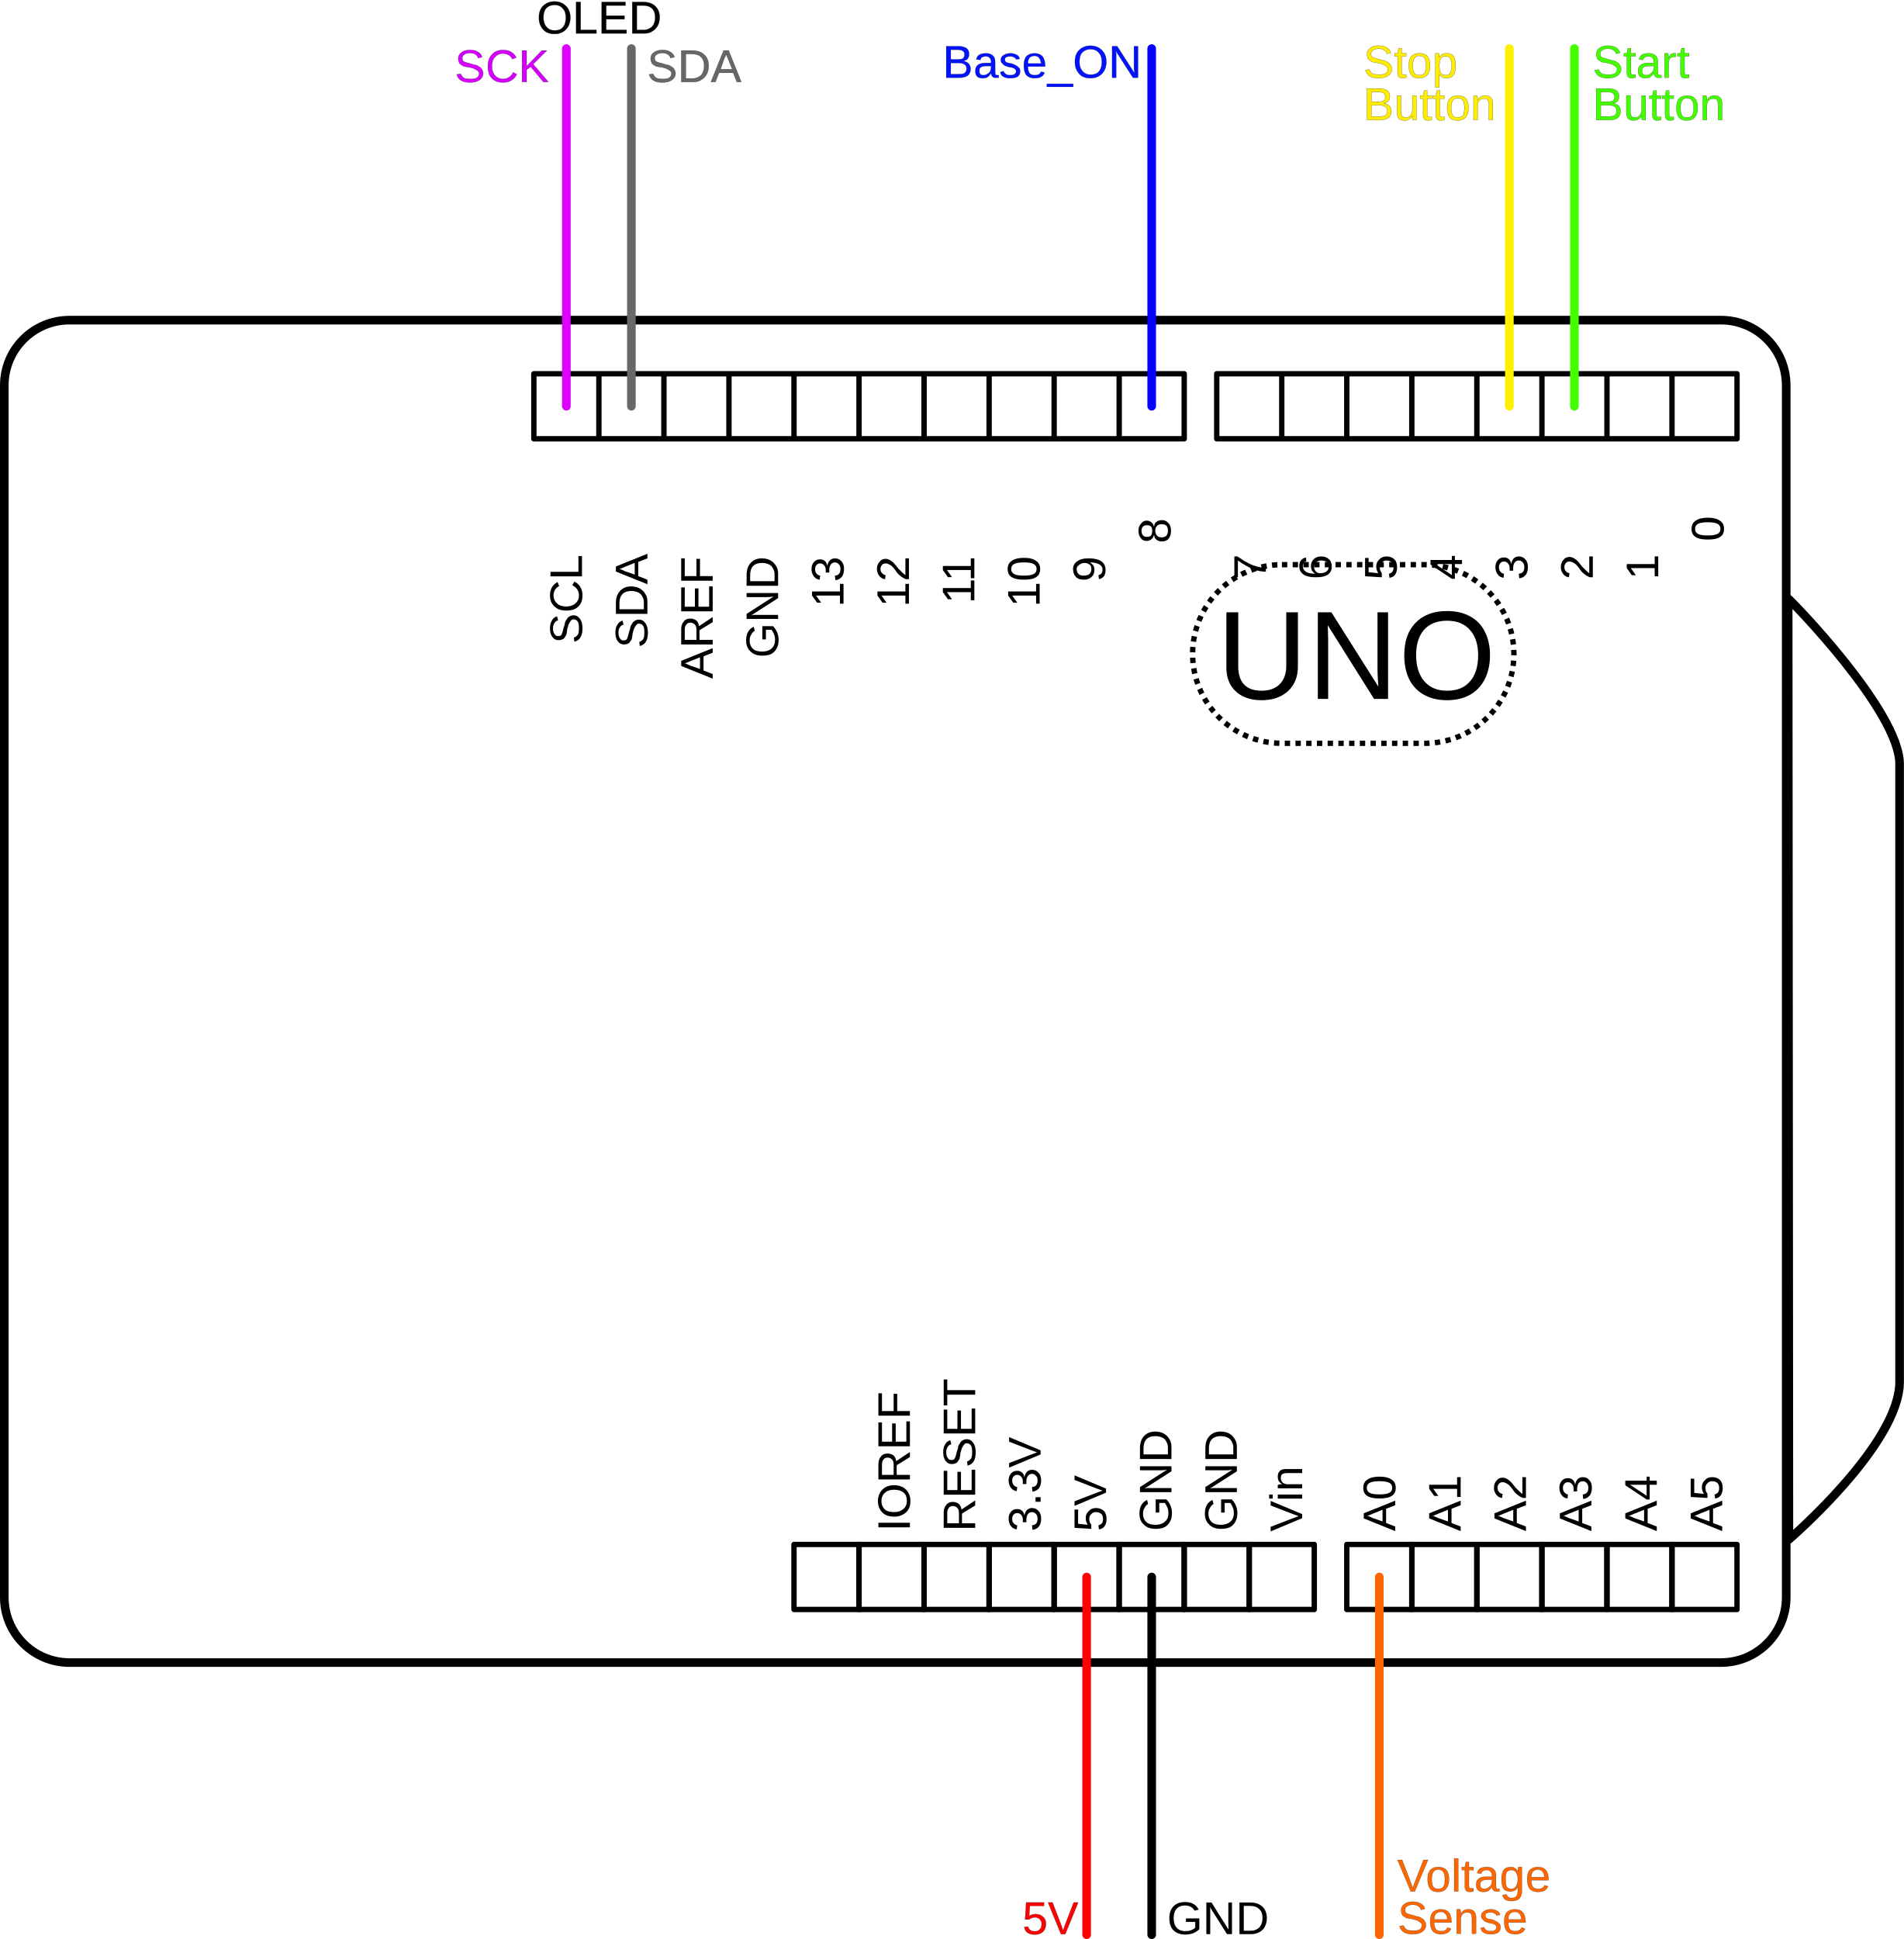
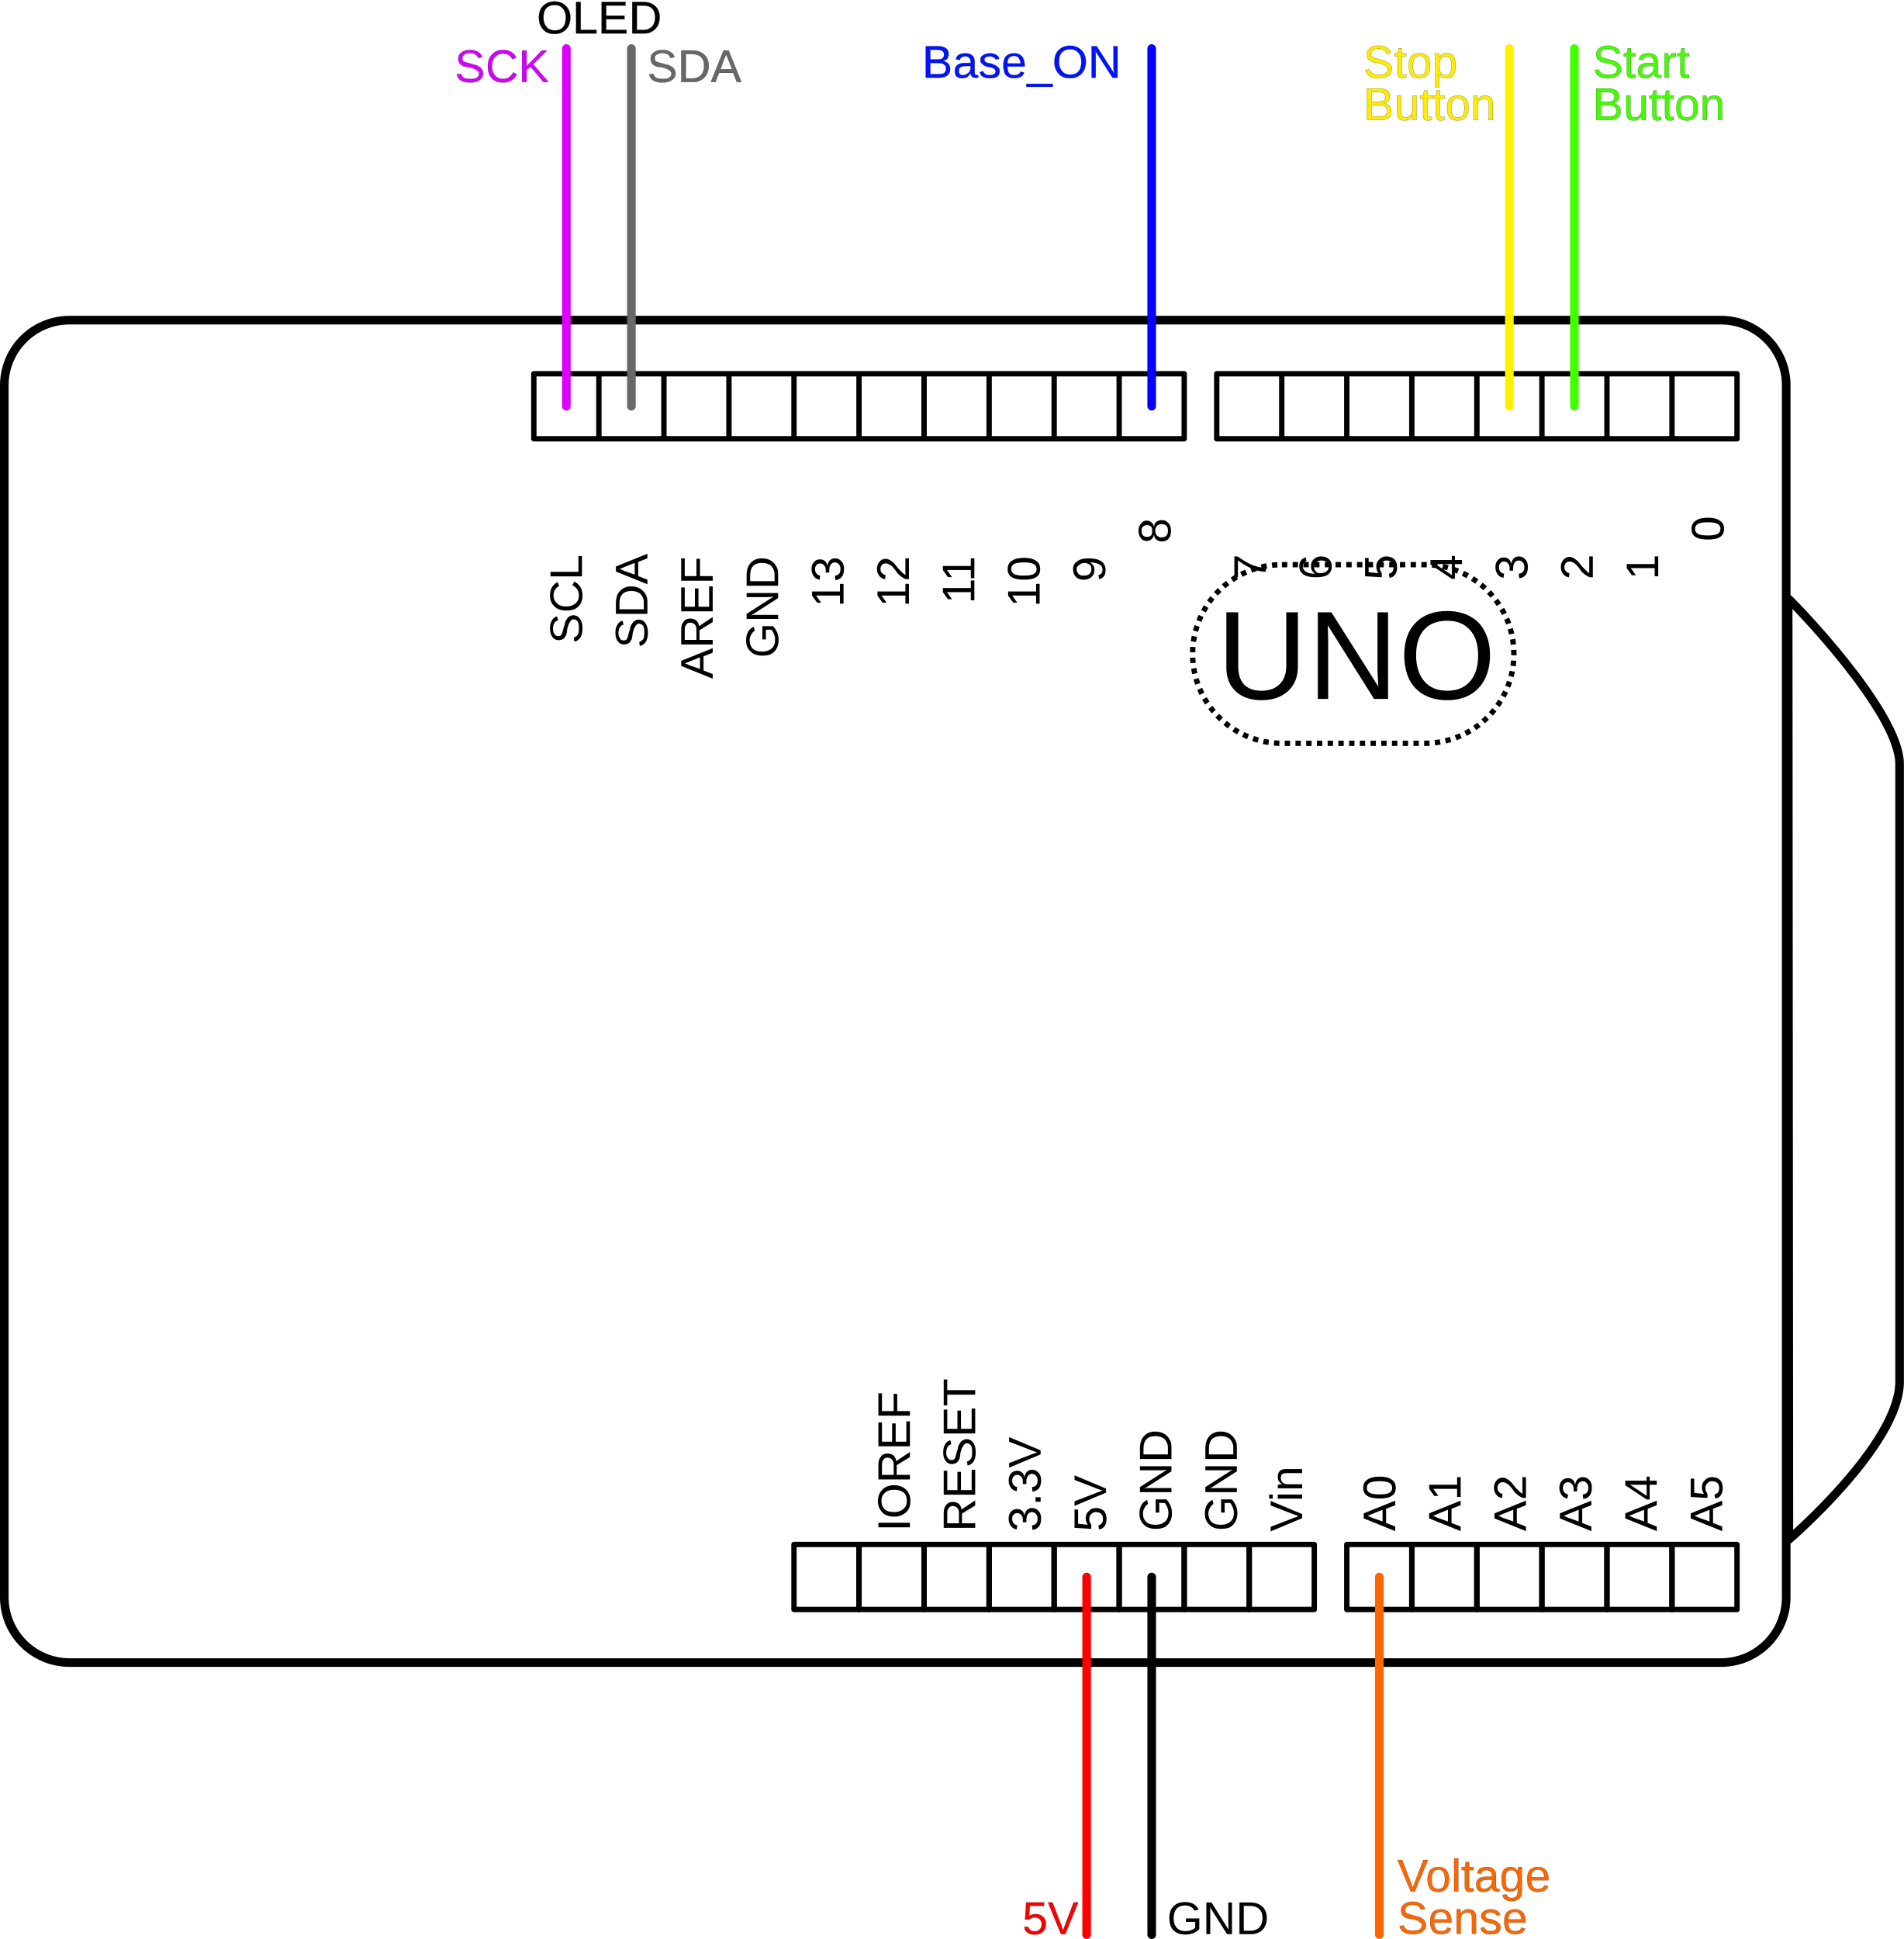
<svg xmlns="http://www.w3.org/2000/svg" width="138.101mm" height="140.639mm" viewBox="0 0 138.101 140.639" version="1.1" id="svg1" xml:space="preserve">
  <defs id="defs1" />
  <g id="layer1" transform="translate(-76.53178,-86.50593)">
    <path id="rect2" style="fill:#000000;fill-opacity:0;stroke:#000000;stroke-width:0.625;stroke-linejoin:round;stroke-miterlimit:4;stroke-dasharray:none;stroke-opacity:1" d="m 81.583,109.726 c -2.625,0 -4.739,2.115 -4.739,4.74 v 87.89 c 0,2.626 2.114,4.739 4.739,4.739 H 201.356 c 2.626,0 4.739,-2.114 4.739,-4.739 v -87.89 c 0,-2.625 -2.114,-4.74 -4.739,-4.74 z m 124.654,20.197 0.053,68.244 c 0,0 8.029,-6.896 8.029,-11.432 v -44.815 c 0,-3.803 -7.83,-11.806 -8.082,-11.996 z" />
    <path id="rect9-5-9-3" style="fill-opacity:0;stroke:#000000;stroke-width:0.389;stroke-linejoin:round" d="m 178.939,113.615 h 4.717 v 4.717 h -4.717 z m -4.717,0 h 4.717 v 4.717 h -4.717 z m -4.717,0 h 4.717 v 4.717 h -4.717 z m -4.717,-2e-5 h 4.717 v 4.717 h -4.717 z m 33.022,2e-5 h 4.717 v 4.717 h -4.717 z m -4.717,0 h 4.717 v 4.717 h -4.717 z m -4.717,0 h 4.717 v 4.717 h -4.717 z m -4.717,-2e-5 h 4.717 v 4.717 h -4.717 z" />
    <path style="fill-opacity:0;stroke:#000000;stroke-width:0.389;stroke-linejoin:round" d="m 183.657,198.528 h 4.717 v 4.717 h -4.717 z" id="path15" />
    <path style="fill-opacity:0;stroke:#000000;stroke-width:0.389;stroke-linejoin:round" d="m 188.374,198.528 h 4.717 v 4.717 h -4.717 z" id="path14" />
    <path style="fill-opacity:0;stroke:#000000;stroke-width:0.389;stroke-linejoin:round" d="m 193.092,198.528 h 4.717 v 4.717 h -4.717 z" id="path13" />
    <path style="fill-opacity:0;stroke:#000000;stroke-width:0.389;stroke-linejoin:round" d="m 197.809,198.528 h 4.717 v 4.717 h -4.717 z" id="path12" />
    <path style="fill-opacity:0;stroke:#000000;stroke-width:0.389;stroke-linejoin:round" d="m 162.428,198.528 h 4.717 v 4.717 h -4.717 z" id="path11" />
    <path style="fill-opacity:0;stroke:#000000;stroke-width:0.389;stroke-linejoin:round" d="m 167.146,198.528 h 4.717 v 4.717 h -4.717 z" id="path10" />
    <path style="fill-opacity:0;stroke:#000000;stroke-width:0.389;stroke-linejoin:round" d="m 174.222,198.528 h 4.717 v 4.717 h -4.717 z" id="path9" />
    <path style="fill-opacity:0;stroke:#000000;stroke-width:0.389;stroke-linejoin:round" d="m 178.939,198.528 h 4.717 v 4.717 h -4.717 z" id="rect9-5-9-3-4" />
    <path style="fill-opacity:0;stroke:#000000;stroke-width:0.389;stroke-linejoin:round" d="m 143.559,198.528 h 4.717 v 4.717 h -4.717 z" id="path15-8" />
    <path style="fill-opacity:0;stroke:#000000;stroke-width:0.389;stroke-linejoin:round" d="m 148.276,198.528 h 4.717 v 4.717 h -4.717 z" id="path14-3" />
    <path style="fill-opacity:0;stroke:#000000;stroke-width:0.389;stroke-linejoin:round" d="m 152.994,198.528 h 4.717 v 4.717 h -4.717 z" id="path13-8" />
    <path style="fill-opacity:0;stroke:#000000;stroke-width:0.389;stroke-linejoin:round" d="m 157.711,198.528 h 4.717 v 4.717 h -4.717 z" id="path12-3" />
    <path style="fill-opacity:0;stroke:#000000;stroke-width:0.389;stroke-linejoin:round" d="m 134.124,198.528 h 4.717 v 4.717 h -4.717 z" id="path9-0" />
    <path style="fill-opacity:0;stroke:#000000;stroke-width:0.389;stroke-linejoin:round" d="m 138.841,198.528 h 4.717 v 4.717 h -4.717 z" id="rect9-5-9-3-4-8" />
    <path id="rect9-5-9-3-0" style="fill-opacity:0;stroke:#000000;stroke-width:0.389;stroke-linejoin:round" d="m 138.841,113.615 h 4.717 v 4.717 h -4.717 z m -4.717,0 h 4.717 v 4.717 h -4.717 z m -14.152,2e-5 h 4.717 v 4.717 h -4.717 z m -4.717,-2e-5 h 4.717 v 4.717 h -4.717 z m 14.152,0 h 4.717 v 4.717 h -4.717 z m -4.717,-2e-5 h 4.717 v 4.717 h -4.717 z m 33.022,2e-5 h 4.717 v 4.717 h -4.717 z m -4.717,0 h 4.717 v 4.717 h -4.717 z m -4.717,0 h 4.717 v 4.717 h -4.717 z m -4.717,-2e-5 h 4.717 v 4.717 h -4.717 z" />
    <text xml:space="preserve" style="font-size:9.118px;fill:#000000;fill-opacity:0;stroke:#000000;stroke-width:0.474;stroke-linejoin:round;stroke-miterlimit:4;stroke-dasharray:none;stroke-opacity:1" x="164.787" y="137.202" id="text15">
      <tspan id="tspan15" style="font-style:normal;font-variant:normal;font-weight:normal;font-stretch:normal;font-family:Arial;-inkscape-font-specification:Arial;fill:#000000;fill-opacity:1;stroke:#000000;stroke-width:0.474;stroke-opacity:0" x="164.787" y="137.202">UNO</tspan>
    </text>
    <rect style="fill:#000000;fill-opacity:0;stroke:#000000;stroke-width:0.389;stroke-linejoin:round;stroke-miterlimit:4;stroke-dasharray:0.389, 0.389;stroke-dashoffset:0;stroke-opacity:1" id="rect15" width="23.305" height="12.958" x="163.038" y="127.462" ry="6.479" />
    <text xml:space="preserve" style="font-style:normal;font-variant:normal;font-weight:normal;font-stretch:normal;font-size:1.411px;line-height:1.425;font-family:Arial;-inkscape-font-specification:Arial;text-align:end;writing-mode:lr-tb;text-anchor:end;white-space:pre;inline-size:1.419;display:inline;fill:#000000;fill-opacity:1;stroke:#000000;stroke-width:0.117;stroke-linejoin:round;stroke-miterlimit:4;stroke-dasharray:none;stroke-dashoffset:0;stroke-opacity:0" x="-100.515" y="115.769" id="text16" transform="matrix(0,-2.35871,2.35871,0,-104.7151,-117.768)">
-       <tspan x="-100.515" y="115.769" id="tspan3">7
+       <tspan x="-100.515" y="115.769" id="tspan1">7
</tspan>
-       <tspan x="-100.515" y="117.78" id="tspan4">6
+       <tspan x="-100.515" y="117.78" id="tspan2">6
</tspan>
-       <tspan x="-100.515" y="119.791" id="tspan5">5
+       <tspan x="-100.515" y="119.791" id="tspan47">5
</tspan>
-       <tspan x="-100.515" y="121.801" id="tspan6">4
+       <tspan x="-100.515" y="121.801" id="tspan48">4
</tspan>
-       <tspan x="-100.515" y="123.812" id="tspan7">3
+       <tspan x="-100.515" y="123.812" id="tspan49">3
</tspan>
-       <tspan x="-100.515" y="125.823" id="tspan8">2
+       <tspan x="-100.515" y="125.823" id="tspan50">2
</tspan>
-       <tspan x="-100.515" y="127.834" id="tspan9">1
+       <tspan x="-100.515" y="127.834" id="tspan51">1
</tspan>
-       <tspan x="-100.515" y="129.845" id="tspan10">0</tspan>
+       <tspan x="-100.515" y="129.845" id="tspan52">0</tspan>
    </text>
    <text xml:space="preserve" style="font-style:normal;font-variant:normal;font-weight:normal;font-stretch:normal;font-size:1.411px;line-height:1.425;font-family:Arial;-inkscape-font-specification:Arial;text-align:end;writing-mode:lr-tb;text-anchor:end;white-space:pre;inline-size:4.81;display:inline;fill:#000000;fill-opacity:1;stroke:#000000;stroke-width:0.117;stroke-linejoin:round;stroke-miterlimit:4;stroke-dasharray:none;stroke-dashoffset:0;stroke-opacity:0" x="-100.515" y="115.769" id="text16-2" transform="matrix(0,-2.35871,2.35871,0,-154.3205,-117.6298)">
-       <tspan x="-100.515" y="115.769" id="tspan11">SCL
+       <tspan x="-100.515" y="115.769" id="tspan53">SCL
</tspan>
-       <tspan x="-100.515" y="117.78" id="tspan12">SDA
+       <tspan x="-100.515" y="117.78" id="tspan54">SDA
</tspan>
-       <tspan x="-100.515" y="119.791" id="tspan13">AREF
+       <tspan x="-100.515" y="119.791" id="tspan55">AREF
</tspan>
-       <tspan x="-100.515" y="121.801" id="tspan14">GND
+       <tspan x="-100.515" y="121.801" id="tspan56">GND
</tspan>
-       <tspan x="-100.515" y="123.812" id="tspan16">13
+       <tspan x="-100.515" y="123.812" id="tspan57">13
</tspan>
-       <tspan x="-100.515" y="125.823" id="tspan17">12
+       <tspan x="-100.515" y="125.823" id="tspan58">12
</tspan>
-       <tspan x="-100.515" y="127.834" id="tspan18">11
+       <tspan x="-100.515" y="127.834" id="tspan59">11
</tspan>
-       <tspan x="-100.515" y="129.845" id="tspan19">10
+       <tspan x="-100.515" y="129.845" id="tspan60">10
</tspan>
-       <tspan x="-100.515" y="131.856" id="tspan20">9
+       <tspan x="-100.515" y="131.856" id="tspan61">9
</tspan>
-       <tspan x="-100.515" y="133.866" id="tspan21">8</tspan>
+       <tspan x="-100.515" y="133.866" id="tspan62">8</tspan>
    </text>
    <text xml:space="preserve" style="font-style:normal;font-variant:normal;font-weight:normal;font-stretch:normal;font-size:1.411px;line-height:1.425;font-family:Arial;-inkscape-font-specification:Arial;text-align:start;writing-mode:lr-tb;text-anchor:start;white-space:pre;inline-size:4.81;display:inline;fill:#000000;fill-opacity:1;stroke:#000000;stroke-width:0.117;stroke-linejoin:round;stroke-miterlimit:4;stroke-dasharray:none;stroke-dashoffset:0;stroke-opacity:0" x="-104.283" y="115.769" id="text16-2-4" transform="matrix(0,-2.35871,2.35871,0,-95.33041,-48.40849)">
-       <tspan x="-104.283" y="115.769" id="tspan22">A0
+       <tspan x="-104.283" y="115.769" id="tspan63">A0
</tspan>
-       <tspan x="-104.283" y="117.78" id="tspan23">A1
+       <tspan x="-104.283" y="117.78" id="tspan64">A1
</tspan>
-       <tspan x="-104.283" y="119.791" id="tspan24">A2
+       <tspan x="-104.283" y="119.791" id="tspan65">A2
</tspan>
-       <tspan x="-104.283" y="121.801" id="tspan25">A3
+       <tspan x="-104.283" y="121.801" id="tspan66">A3
</tspan>
-       <tspan x="-104.283" y="123.812" id="tspan26">A4
+       <tspan x="-104.283" y="123.812" id="tspan67">A4
</tspan>
-       <tspan x="-104.283" y="125.823" id="tspan27">A5</tspan>
+       <tspan x="-104.283" y="125.823" id="tspan68">A5</tspan>
    </text>
    <text xml:space="preserve" style="font-style:normal;font-variant:normal;font-weight:normal;font-stretch:normal;font-size:1.411px;line-height:1.425;font-family:Arial;-inkscape-font-specification:Arial;text-align:start;writing-mode:lr-tb;text-anchor:start;white-space:pre;inline-size:4.81;display:inline;fill:#000000;fill-opacity:1;stroke:#000000;stroke-width:0.117;stroke-linejoin:round;stroke-miterlimit:4;stroke-dasharray:none;stroke-dashoffset:0;stroke-opacity:0" x="-104.283" y="115.769" id="text16-2-4-5" transform="matrix(0,-2.35871,2.35871,0,-135.2793,-48.38898)">
-       <tspan x="-104.283" y="115.769" id="tspan29">
+       <tspan x="-104.283" y="115.769" id="tspan69">
</tspan>
-       <tspan x="-104.283" y="117.78" id="tspan30">IOREF
+       <tspan x="-104.283" y="117.78" id="tspan70">IOREF
</tspan>
-       <tspan x="-104.283" y="119.791" id="tspan31">RESET
+       <tspan x="-104.283" y="119.791" id="tspan71">RESET
</tspan>
-       <tspan x="-104.283" y="121.801" id="tspan32">3.3V
+       <tspan x="-104.283" y="121.801" id="tspan72">3.3V
</tspan>
-       <tspan x="-104.283" y="123.812" id="tspan33">5V
+       <tspan x="-104.283" y="123.812" id="tspan73">5V
</tspan>
-       <tspan x="-104.283" y="125.823" id="tspan34">GND
+       <tspan x="-104.283" y="125.823" id="tspan74">GND
</tspan>
-       <tspan x="-104.283" y="127.834" id="tspan35">GND
+       <tspan x="-104.283" y="127.834" id="tspan75">GND
</tspan>
-       <tspan x="-104.283" y="129.845" id="tspan36">Vin</tspan>
+       <tspan x="-104.283" y="129.845" id="tspan76">Vin</tspan>
    </text>
    <path style="fill:#ff6600;fill-opacity:0;stroke:#ff6600;stroke-width:0.625;stroke-linecap:round;stroke-linejoin:round;stroke-miterlimit:4;stroke-dasharray:none;stroke-dashoffset:0;stroke-opacity:1" d="m 176.581,200.887 v 25.946" id="path27" />
    <path style="fill:#ff6600;fill-opacity:0;stroke:#ff0000;stroke-width:0.625;stroke-linecap:round;stroke-linejoin:round;stroke-miterlimit:4;stroke-dasharray:none;stroke-dashoffset:0;stroke-opacity:1" d="m 155.352,200.887 v 25.946" id="path27-8" />
    <path style="fill:#ff6600;fill-opacity:0;stroke:#dd00ff;stroke-width:0.625;stroke-linecap:round;stroke-linejoin:round;stroke-miterlimit:4;stroke-dasharray:none;stroke-dashoffset:0;stroke-opacity:1" d="M 117.613,90.028 V 115.973" id="path27-8-5" />
    <path style="fill:#ff6600;fill-opacity:0;stroke:#686868;stroke-width:0.625;stroke-linecap:round;stroke-linejoin:round;stroke-miterlimit:4;stroke-dasharray:none;stroke-dashoffset:0;stroke-opacity:1" d="M 122.33,90.028 V 115.973" id="path27-8-5-2" />
    <path style="fill:#ff6600;fill-opacity:0;stroke:#fff000;stroke-width:0.625;stroke-linecap:round;stroke-linejoin:round;stroke-miterlimit:4;stroke-dasharray:none;stroke-dashoffset:0;stroke-opacity:1" d="M 186.015,90.028 V 115.973" id="path27-8-5-8" />
    <path style="fill:#000000;fill-opacity:0;stroke:#0600ff;stroke-width:0.625;stroke-linecap:round;stroke-linejoin:round;stroke-miterlimit:4;stroke-dasharray:none;stroke-dashoffset:0;stroke-opacity:1" d="M 160.07,90.028 V 115.973" id="path27-8-5-8-6" />
    <path style="fill:#000000;fill-opacity:0;stroke:#44ff00;stroke-width:0.625;stroke-linecap:round;stroke-linejoin:round;stroke-miterlimit:4;stroke-dasharray:none;stroke-dashoffset:0;stroke-opacity:1" d="M 190.733,90.028 V 115.973" id="path27-8-5-2-5" />
    <path style="fill:#ff6600;fill-opacity:0;stroke:#000000;stroke-width:0.625;stroke-linecap:round;stroke-linejoin:round;stroke-miterlimit:4;stroke-dasharray:none;stroke-dashoffset:0;stroke-opacity:1" d="m 160.07,200.887 v 25.946" id="path27-83" />
    <text xml:space="preserve" style="font-style:normal;font-variant:normal;font-weight:normal;font-stretch:normal;font-size:3.328px;line-height:1.425;font-family:Arial;-inkscape-font-specification:Arial;text-align:start;writing-mode:lr-tb;text-anchor:start;fill:#fe0000;fill-opacity:1;stroke:#000000;stroke-width:0.012;stroke-linecap:round;stroke-linejoin:round;stroke-miterlimit:4;stroke-dasharray:none;stroke-dashoffset:0;stroke-opacity:1" x="150.682" y="226.792" id="text28">
      <tspan id="tspan28" style="fill:#fe0000;fill-opacity:1;stroke:#000000;stroke-width:0.012;stroke-dasharray:none;stroke-opacity:1" x="150.682" y="226.792">5V</tspan>
    </text>
    <text xml:space="preserve" style="font-style:normal;font-variant:normal;font-weight:normal;font-stretch:normal;font-size:1.411px;line-height:0.92;font-family:Arial;-inkscape-font-specification:Arial;text-align:start;writing-mode:lr-tb;text-anchor:start;white-space:pre;inline-size:10.563;display:inline;fill:#fe6600;fill-opacity:1;stroke:#000000;stroke-width:0.005;stroke-linecap:round;stroke-linejoin:round;stroke-miterlimit:4;stroke-dasharray:none;stroke-dashoffset:0;stroke-opacity:1" x="119.52" y="145.974" id="text28-26" transform="matrix(2.35871,0,0,2.35871,-104.0095,-120.6143)">
-       <tspan x="119.52" y="145.974" id="tspan37">Voltage 
+       <tspan x="119.52" y="145.974" id="tspan77">Voltage 
</tspan>
-       <tspan x="119.52" y="147.272" id="tspan38">Sense</tspan>
+       <tspan x="119.52" y="147.272" id="tspan78">Sense</tspan>
    </text>
    <text xml:space="preserve" style="font-style:normal;font-variant:normal;font-weight:normal;font-stretch:normal;font-size:3.328px;line-height:1.425;font-family:Arial;-inkscape-font-specification:Arial;text-align:start;writing-mode:lr-tb;text-anchor:start;fill:#000000;fill-opacity:1;stroke:#000000;stroke-width:0.625;stroke-linecap:round;stroke-linejoin:round;stroke-miterlimit:4;stroke-dasharray:none;stroke-dashoffset:0;stroke-opacity:0" x="161.178" y="226.792" id="text28-2">
      <tspan id="tspan28-9" style="fill:#000000;fill-opacity:1;stroke:#000000;stroke-width:0.625;stroke-opacity:0" x="161.178" y="226.792">GND</tspan>
    </text>
    <text xml:space="preserve" style="font-style:normal;font-variant:normal;font-weight:normal;font-stretch:normal;font-size:1.411px;line-height:0.92;font-family:Arial;-inkscape-font-specification:Arial;text-align:start;writing-mode:lr-tb;text-anchor:start;white-space:pre;inline-size:10.563;display:inline;fill:#43fe00;fill-opacity:1;stroke:#000000;stroke-width:0.005;stroke-linecap:round;stroke-linejoin:round;stroke-miterlimit:4;stroke-dasharray:none;stroke-dashoffset:0;stroke-opacity:1" x="119.52" y="145.974" id="text28-26-3" transform="matrix(2.35871,0,0,2.35871,-89.85429,-252.1665)">
-       <tspan x="119.52" y="145.974" id="tspan39">Start
+       <tspan x="119.52" y="145.974" id="tspan79">Start
</tspan>
-       <tspan x="119.52" y="147.272" id="tspan40">Button</tspan>
+       <tspan x="119.52" y="147.272" id="tspan80">Button</tspan>
    </text>
    <text xml:space="preserve" style="font-style:normal;font-variant:normal;font-weight:normal;font-stretch:normal;font-size:1.411px;line-height:0.92;font-family:Arial;-inkscape-font-specification:Arial;text-align:start;writing-mode:lr-tb;text-anchor:start;white-space:pre;inline-size:10.563;display:inline;fill:#feed00;fill-opacity:1;stroke:#000000;stroke-width:0.005;stroke-linecap:round;stroke-linejoin:round;stroke-miterlimit:4;stroke-dasharray:none;stroke-dashoffset:0;stroke-opacity:1" x="119.52" y="145.974" id="text28-26-3-4" transform="matrix(2.35871,0,0,2.35871,-106.4838,-252.1665)">
-       <tspan x="119.52" y="145.974" id="tspan41">Stop
+       <tspan x="119.52" y="145.974" id="tspan81">Stop
</tspan>
-       <tspan x="119.52" y="147.272" id="tspan42">Button</tspan>
+       <tspan x="119.52" y="147.272" id="tspan82">Button</tspan>
    </text>
-     <text xml:space="preserve" style="font-style:normal;font-variant:normal;font-weight:normal;font-stretch:normal;font-size:1.411px;line-height:0.92;font-family:Arial;-inkscape-font-specification:Arial;text-align:start;writing-mode:lr-tb;text-anchor:start;white-space:pre;inline-size:10.563;display:inline;fill:#0012fe;fill-opacity:1;stroke:#000000;stroke-width:0.005;stroke-linecap:round;stroke-linejoin:round;stroke-miterlimit:4;stroke-dasharray:none;stroke-dashoffset:0;stroke-opacity:1" x="119.52" y="145.974" id="text28-26-3-4-9" transform="matrix(2.35871,0,0,2.35871,-137.0033,-252.1649)">
-       <tspan x="119.52" y="145.974" id="tspan43">Base_ON</tspan>
+     <text xml:space="preserve" style="font-style:normal;font-variant:normal;font-weight:normal;font-stretch:normal;font-size:1.411px;line-height:0.92;font-family:Arial;-inkscape-font-specification:Arial;text-align:start;writing-mode:lr-tb;text-anchor:start;white-space:pre;inline-size:10.563;display:inline;fill:#0012fe;fill-opacity:1;stroke:#000000;stroke-width:0.005;stroke-linecap:round;stroke-linejoin:round;stroke-miterlimit:4;stroke-dasharray:none;stroke-dashoffset:0;stroke-opacity:1" x="119.52" y="145.974" id="text28-26-3-4-9" transform="matrix(2.35871,0,0,2.35871,-138.4886,-252.1649)">
+       <tspan x="119.52" y="145.974" id="tspan83">Base_ON</tspan>
    </text>
    <text xml:space="preserve" style="font-style:normal;font-variant:normal;font-weight:normal;font-stretch:normal;font-size:1.411px;line-height:0.92;font-family:Arial;-inkscape-font-specification:Arial;text-align:start;writing-mode:lr-tb;text-anchor:start;white-space:pre;inline-size:10.563;display:inline;fill:#000000;fill-opacity:1;stroke:#000000;stroke-width:0.005;stroke-linecap:round;stroke-linejoin:round;stroke-miterlimit:4;stroke-dasharray:none;stroke-dashoffset:0;stroke-opacity:1" x="119.52" y="145.974" id="text28-26-3-4-9-2" transform="matrix(2.35871,0,0,2.35871,-166.4385,-255.3741)">
-       <tspan x="119.52" y="145.974" id="tspan44">OLED</tspan>
+       <tspan x="119.52" y="145.974" id="tspan84">OLED</tspan>
    </text>
    <text xml:space="preserve" style="font-style:normal;font-variant:normal;font-weight:normal;font-stretch:normal;font-size:1.411px;line-height:0.92;font-family:Arial;-inkscape-font-specification:Arial;text-align:start;writing-mode:lr-tb;text-anchor:start;white-space:pre;inline-size:10.563;display:inline;fill:#676767;fill-opacity:1;stroke:#000000;stroke-width:0.005;stroke-linecap:round;stroke-linejoin:round;stroke-miterlimit:4;stroke-dasharray:none;stroke-dashoffset:0;stroke-opacity:1" x="119.52" y="145.974" id="text28-26-3-4-9-2-7" transform="matrix(2.35871,0,0,2.35871,-158.4423,-251.8544)">
-       <tspan x="119.52" y="145.974" id="tspan45">SDA</tspan>
+       <tspan x="119.52" y="145.974" id="tspan85">SDA</tspan>
    </text>
    <text xml:space="preserve" style="font-style:normal;font-variant:normal;font-weight:normal;font-stretch:normal;font-size:1.411px;line-height:0.92;font-family:Arial;-inkscape-font-specification:Arial;text-align:start;writing-mode:lr-tb;text-anchor:start;white-space:pre;inline-size:10.563;display:inline;fill:#d600fe;fill-opacity:1;stroke:#000000;stroke-width:0.005;stroke-linecap:round;stroke-linejoin:round;stroke-miterlimit:4;stroke-dasharray:none;stroke-dashoffset:0;stroke-opacity:1" x="119.52" y="145.974" id="text28-26-3-4-9-2-7-1" transform="matrix(2.35871,0,0,2.35871,-172.3969,-251.8544)">
-       <tspan x="119.52" y="145.974" id="tspan46">SCK</tspan>
+       <tspan x="119.52" y="145.974" id="tspan86">SCK</tspan>
    </text>
  </g>
</svg>
